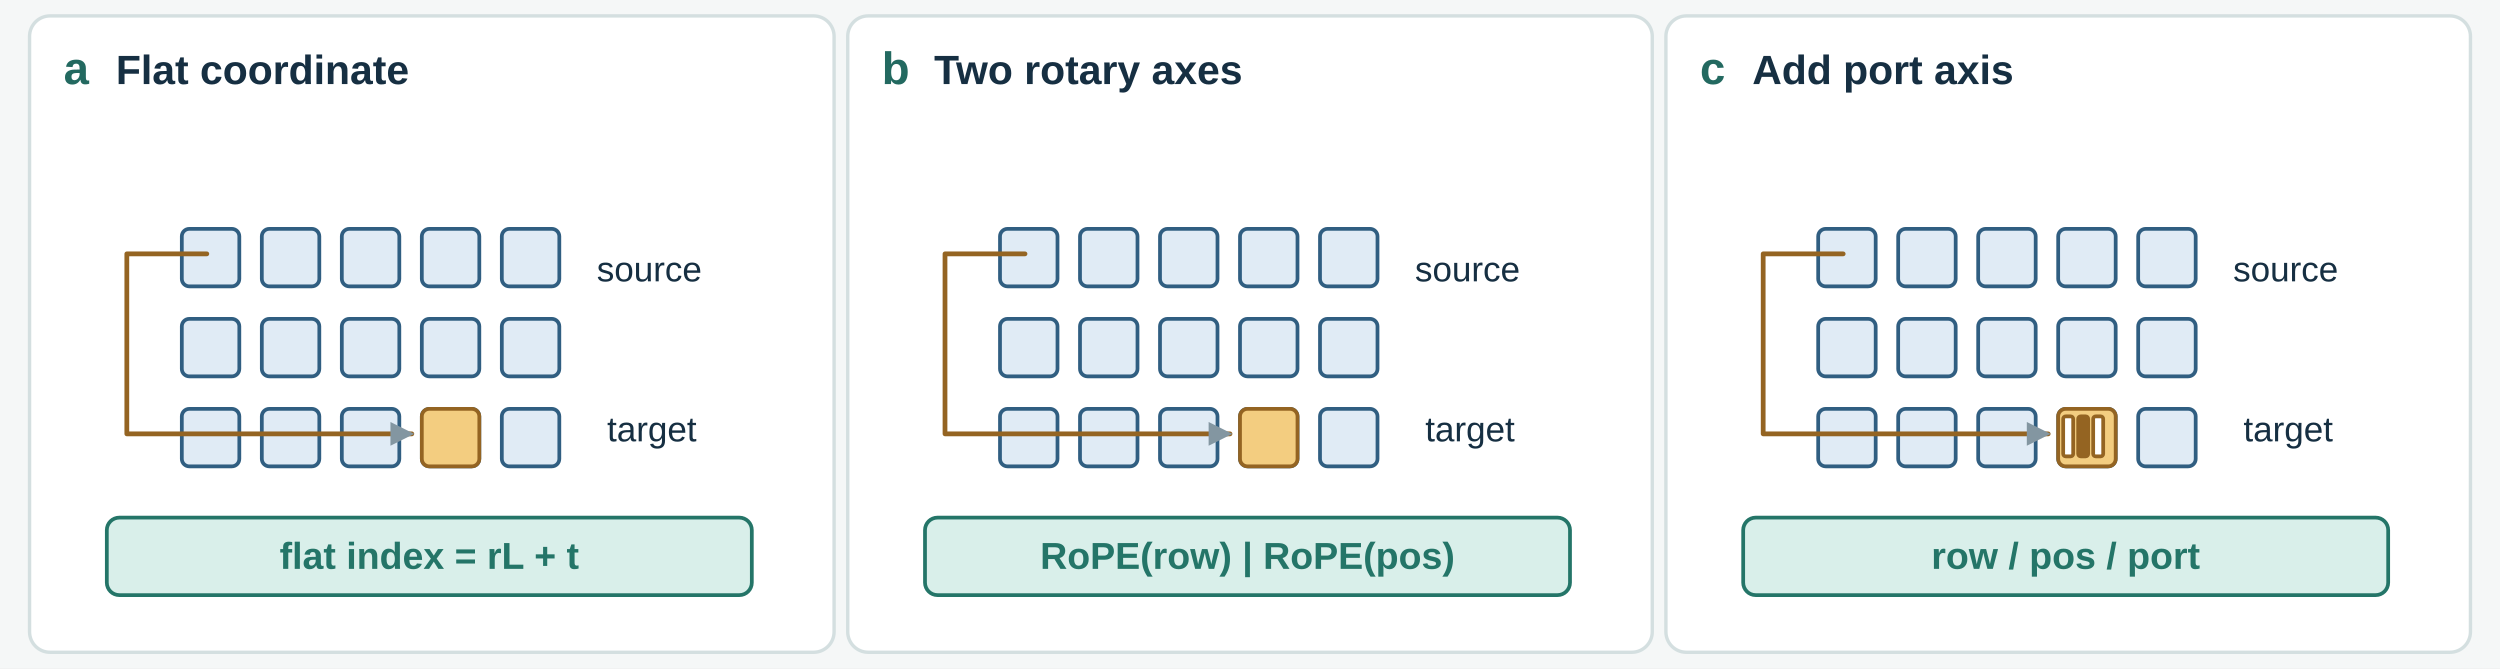
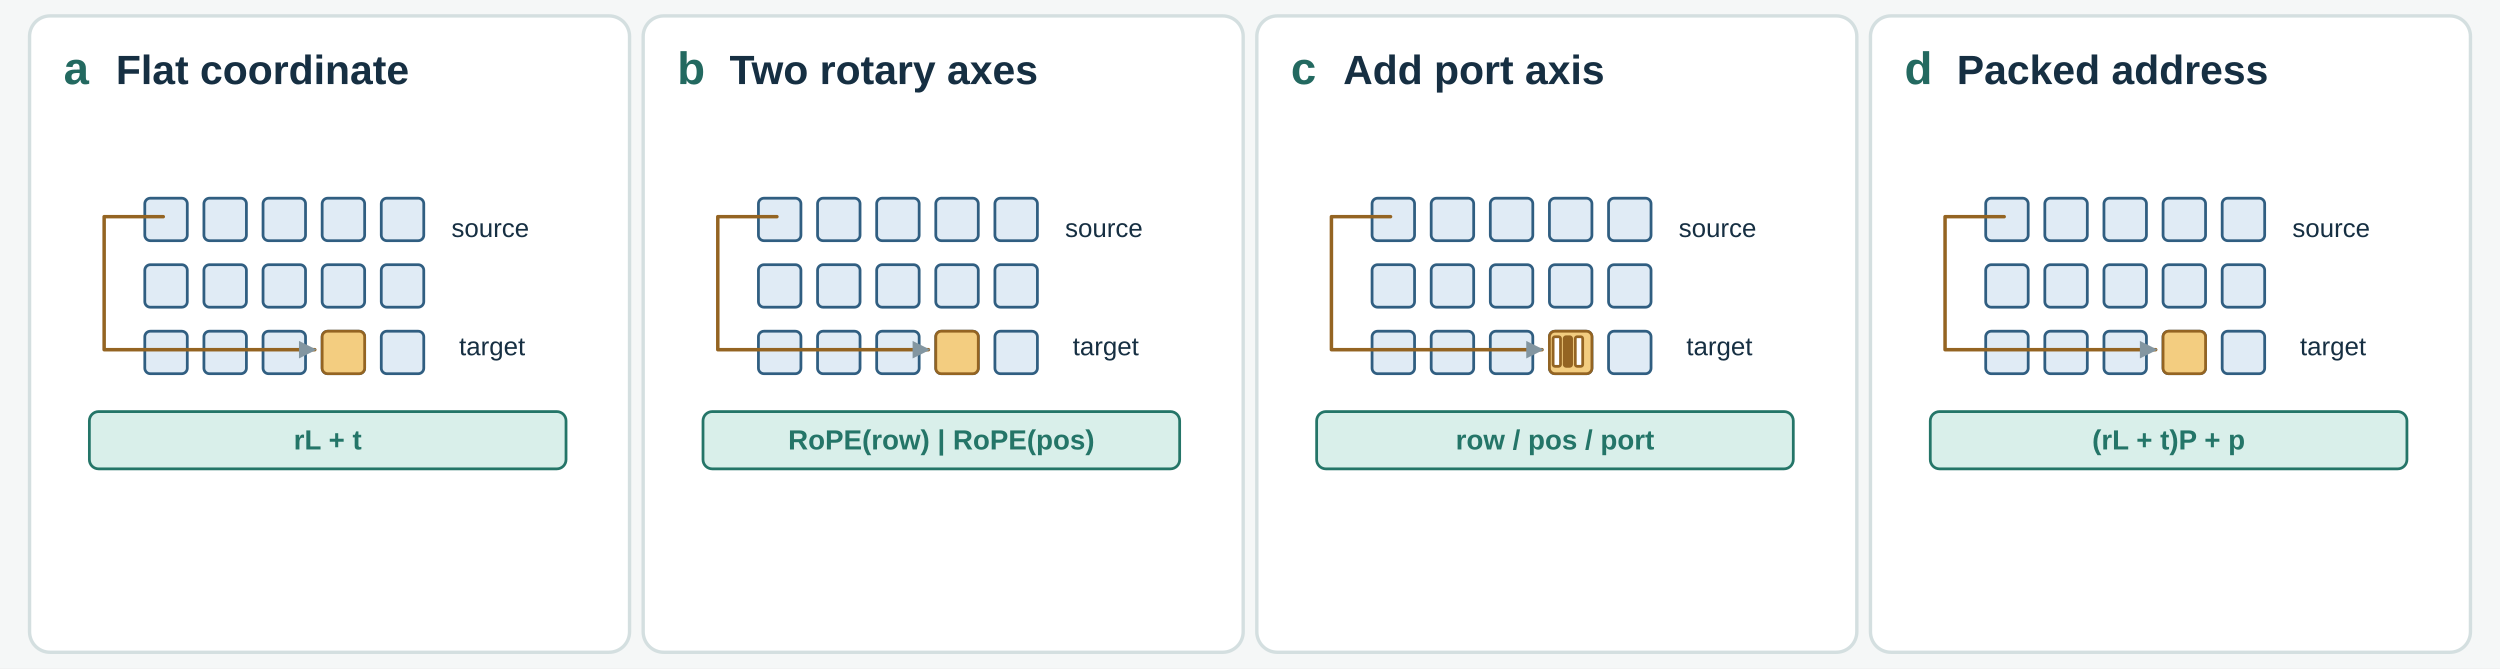
<svg xmlns="http://www.w3.org/2000/svg" viewBox="0 0 1100 294" width="1100" height="294" role="img">
  <defs>
    <marker id="arrow" viewBox="0 0 10 10" refX="9" refY="5" markerWidth="5" markerHeight="5" orient="auto">
      <path d="M0 0 L10 5 L0 10 Z" fill="#8396a1" />
    </marker>
  </defs>
  <rect x="0" y="0" width="1100" height="294" rx="0" fill="#f5f7f7" stroke="none" stroke-width="1.5" />
-   <rect x="13.0" y="7" width="354.0" height="280" rx="9" fill="#fff" stroke="#d4dfe0" stroke-width="1.5" />
+   <rect x="13.0" y="7" width="264.0" height="280" rx="9" fill="#fff" stroke="#d4dfe0" stroke-width="1.5" />
  <text x="28.0" y="37" font-family="Arial, Helvetica, sans-serif" font-size="20" font-weight="700" fill="#236960" text-anchor="start">a</text>
  <text x="51.0" y="37" font-family="Arial, Helvetica, sans-serif" font-size="18" font-weight="700" fill="#162f42" text-anchor="start">Flat coordinate</text>
-   <g transform="translate(19.5 49) scale(1.1)">
+   <g transform="translate(19.0 49) scale(0.8129)">
    <rect x="55" y="47" width="23" height="23" rx="3" fill="#e0ebf5" stroke="#305e81" stroke-width="1.5" />
    <rect x="87" y="47" width="23" height="23" rx="3" fill="#e0ebf5" stroke="#305e81" stroke-width="1.5" />
    <rect x="119" y="47" width="23" height="23" rx="3" fill="#e0ebf5" stroke="#305e81" stroke-width="1.5" />
    <rect x="151" y="47" width="23" height="23" rx="3" fill="#e0ebf5" stroke="#305e81" stroke-width="1.5" />
    <rect x="183" y="47" width="23" height="23" rx="3" fill="#e0ebf5" stroke="#305e81" stroke-width="1.5" />
    <rect x="55" y="83" width="23" height="23" rx="3" fill="#e0ebf5" stroke="#305e81" stroke-width="1.5" />
    <rect x="87" y="83" width="23" height="23" rx="3" fill="#e0ebf5" stroke="#305e81" stroke-width="1.5" />
    <rect x="119" y="83" width="23" height="23" rx="3" fill="#e0ebf5" stroke="#305e81" stroke-width="1.5" />
    <rect x="151" y="83" width="23" height="23" rx="3" fill="#e0ebf5" stroke="#305e81" stroke-width="1.5" />
    <rect x="183" y="83" width="23" height="23" rx="3" fill="#e0ebf5" stroke="#305e81" stroke-width="1.5" />
    <rect x="55" y="119" width="23" height="23" rx="3" fill="#e0ebf5" stroke="#305e81" stroke-width="1.5" />
    <rect x="87" y="119" width="23" height="23" rx="3" fill="#e0ebf5" stroke="#305e81" stroke-width="1.5" />
    <rect x="119" y="119" width="23" height="23" rx="3" fill="#e0ebf5" stroke="#305e81" stroke-width="1.5" />
    <rect x="151" y="119" width="23" height="23" rx="3" fill="#e0ebf5" stroke="#305e81" stroke-width="1.5" />
    <rect x="183" y="119" width="23" height="23" rx="3" fill="#e0ebf5" stroke="#305e81" stroke-width="1.5" />
    <polyline points="65,57 33,57 33,129 147,129" fill="none" stroke="#946422" stroke-width="1.9" stroke-linejoin="round" stroke-linecap="round" marker-end="url(#arrow)" />
    <rect x="151" y="119" width="23" height="23" rx="3" fill="#f3cd80" stroke="#946422" stroke-width="1.5" />
    <text x="242" y="68" font-family="Arial, Helvetica, sans-serif" font-size="14" font-weight="400" fill="#162f42" text-anchor="middle">source</text>
    <text x="243" y="132" font-family="Arial, Helvetica, sans-serif" font-size="14" font-weight="400" fill="#162f42" text-anchor="middle">target</text>
    <rect x="25.0" y="162.5" width="258" height="31" rx="5" fill="#d9efea" stroke="#247568" stroke-width="1.5" />
-     <text x="154" y="183" font-family="Arial, Helvetica, sans-serif" font-size="15" font-weight="700" fill="#247568" text-anchor="middle">flat index = rL + t</text>
+     <text x="154" y="183" font-family="Arial, Helvetica, sans-serif" font-size="15" font-weight="700" fill="#247568" text-anchor="middle">rL + t</text>
  </g>
-   <rect x="373.0" y="7" width="354.0" height="280" rx="9" fill="#fff" stroke="#d4dfe0" stroke-width="1.5" />
-   <text x="388.0" y="37" font-family="Arial, Helvetica, sans-serif" font-size="20" font-weight="700" fill="#236960" text-anchor="start">b</text>
-   <text x="411.0" y="37" font-family="Arial, Helvetica, sans-serif" font-size="18" font-weight="700" fill="#162f42" text-anchor="start">Two rotary axes</text>
-   <g transform="translate(379.5 49) scale(1.1)">
+   <rect x="283.0" y="7" width="264.0" height="280" rx="9" fill="#fff" stroke="#d4dfe0" stroke-width="1.5" />
+   <text x="298.0" y="37" font-family="Arial, Helvetica, sans-serif" font-size="20" font-weight="700" fill="#236960" text-anchor="start">b</text>
+   <text x="321.0" y="37" font-family="Arial, Helvetica, sans-serif" font-size="18" font-weight="700" fill="#162f42" text-anchor="start">Two rotary axes</text>
+   <g transform="translate(289.0 49) scale(0.8129)">
    <rect x="55" y="47" width="23" height="23" rx="3" fill="#e0ebf5" stroke="#305e81" stroke-width="1.5" />
    <rect x="87" y="47" width="23" height="23" rx="3" fill="#e0ebf5" stroke="#305e81" stroke-width="1.5" />
    <rect x="119" y="47" width="23" height="23" rx="3" fill="#e0ebf5" stroke="#305e81" stroke-width="1.5" />
    <rect x="151" y="47" width="23" height="23" rx="3" fill="#e0ebf5" stroke="#305e81" stroke-width="1.5" />
    <rect x="183" y="47" width="23" height="23" rx="3" fill="#e0ebf5" stroke="#305e81" stroke-width="1.5" />
    <rect x="55" y="83" width="23" height="23" rx="3" fill="#e0ebf5" stroke="#305e81" stroke-width="1.5" />
    <rect x="87" y="83" width="23" height="23" rx="3" fill="#e0ebf5" stroke="#305e81" stroke-width="1.5" />
    <rect x="119" y="83" width="23" height="23" rx="3" fill="#e0ebf5" stroke="#305e81" stroke-width="1.5" />
    <rect x="151" y="83" width="23" height="23" rx="3" fill="#e0ebf5" stroke="#305e81" stroke-width="1.5" />
    <rect x="183" y="83" width="23" height="23" rx="3" fill="#e0ebf5" stroke="#305e81" stroke-width="1.5" />
    <rect x="55" y="119" width="23" height="23" rx="3" fill="#e0ebf5" stroke="#305e81" stroke-width="1.5" />
    <rect x="87" y="119" width="23" height="23" rx="3" fill="#e0ebf5" stroke="#305e81" stroke-width="1.5" />
    <rect x="119" y="119" width="23" height="23" rx="3" fill="#e0ebf5" stroke="#305e81" stroke-width="1.5" />
    <rect x="151" y="119" width="23" height="23" rx="3" fill="#e0ebf5" stroke="#305e81" stroke-width="1.5" />
    <rect x="183" y="119" width="23" height="23" rx="3" fill="#e0ebf5" stroke="#305e81" stroke-width="1.5" />
    <polyline points="65,57 33,57 33,129 147,129" fill="none" stroke="#946422" stroke-width="1.9" stroke-linejoin="round" stroke-linecap="round" marker-end="url(#arrow)" />
    <rect x="151" y="119" width="23" height="23" rx="3" fill="#f3cd80" stroke="#946422" stroke-width="1.5" />
    <text x="242" y="68" font-family="Arial, Helvetica, sans-serif" font-size="14" font-weight="400" fill="#162f42" text-anchor="middle">source</text>
    <text x="243" y="132" font-family="Arial, Helvetica, sans-serif" font-size="14" font-weight="400" fill="#162f42" text-anchor="middle">target</text>
    <rect x="25.0" y="162.5" width="258" height="31" rx="5" fill="#d9efea" stroke="#247568" stroke-width="1.5" />
    <text x="154" y="183" font-family="Arial, Helvetica, sans-serif" font-size="15" font-weight="700" fill="#247568" text-anchor="middle">RoPE(row) | RoPE(pos)</text>
  </g>
-   <rect x="733.0" y="7" width="354.0" height="280" rx="9" fill="#fff" stroke="#d4dfe0" stroke-width="1.5" />
-   <text x="748.0" y="37" font-family="Arial, Helvetica, sans-serif" font-size="20" font-weight="700" fill="#236960" text-anchor="start">c</text>
-   <text x="771.0" y="37" font-family="Arial, Helvetica, sans-serif" font-size="18" font-weight="700" fill="#162f42" text-anchor="start">Add port axis</text>
-   <g transform="translate(739.5 49) scale(1.1)">
+   <rect x="553.0" y="7" width="264.0" height="280" rx="9" fill="#fff" stroke="#d4dfe0" stroke-width="1.5" />
+   <text x="568.0" y="37" font-family="Arial, Helvetica, sans-serif" font-size="20" font-weight="700" fill="#236960" text-anchor="start">c</text>
+   <text x="591.0" y="37" font-family="Arial, Helvetica, sans-serif" font-size="18" font-weight="700" fill="#162f42" text-anchor="start">Add port axis</text>
+   <g transform="translate(559.0 49) scale(0.8129)">
    <rect x="55" y="47" width="23" height="23" rx="3" fill="#e0ebf5" stroke="#305e81" stroke-width="1.5" />
    <rect x="87" y="47" width="23" height="23" rx="3" fill="#e0ebf5" stroke="#305e81" stroke-width="1.5" />
    <rect x="119" y="47" width="23" height="23" rx="3" fill="#e0ebf5" stroke="#305e81" stroke-width="1.5" />
    <rect x="151" y="47" width="23" height="23" rx="3" fill="#e0ebf5" stroke="#305e81" stroke-width="1.5" />
    <rect x="183" y="47" width="23" height="23" rx="3" fill="#e0ebf5" stroke="#305e81" stroke-width="1.5" />
    <rect x="55" y="83" width="23" height="23" rx="3" fill="#e0ebf5" stroke="#305e81" stroke-width="1.5" />
    <rect x="87" y="83" width="23" height="23" rx="3" fill="#e0ebf5" stroke="#305e81" stroke-width="1.5" />
    <rect x="119" y="83" width="23" height="23" rx="3" fill="#e0ebf5" stroke="#305e81" stroke-width="1.5" />
    <rect x="151" y="83" width="23" height="23" rx="3" fill="#e0ebf5" stroke="#305e81" stroke-width="1.5" />
    <rect x="183" y="83" width="23" height="23" rx="3" fill="#e0ebf5" stroke="#305e81" stroke-width="1.5" />
    <rect x="55" y="119" width="23" height="23" rx="3" fill="#e0ebf5" stroke="#305e81" stroke-width="1.5" />
    <rect x="87" y="119" width="23" height="23" rx="3" fill="#e0ebf5" stroke="#305e81" stroke-width="1.5" />
    <rect x="119" y="119" width="23" height="23" rx="3" fill="#e0ebf5" stroke="#305e81" stroke-width="1.5" />
    <rect x="151" y="119" width="23" height="23" rx="3" fill="#e0ebf5" stroke="#305e81" stroke-width="1.5" />
    <rect x="183" y="119" width="23" height="23" rx="3" fill="#e0ebf5" stroke="#305e81" stroke-width="1.5" />
    <polyline points="65,57 33,57 33,129 147,129" fill="none" stroke="#946422" stroke-width="1.9" stroke-linejoin="round" stroke-linecap="round" marker-end="url(#arrow)" />
    <rect x="151" y="119" width="23" height="23" rx="3" fill="#f3cd80" stroke="#946422" stroke-width="1.5" />
    <text x="242" y="68" font-family="Arial, Helvetica, sans-serif" font-size="14" font-weight="400" fill="#162f42" text-anchor="middle">source</text>
    <text x="243" y="132" font-family="Arial, Helvetica, sans-serif" font-size="14" font-weight="400" fill="#162f42" text-anchor="middle">target</text>
    <rect x="25.0" y="162.5" width="258" height="31" rx="5" fill="#d9efea" stroke="#247568" stroke-width="1.5" />
    <text x="154" y="183" font-family="Arial, Helvetica, sans-serif" font-size="15" font-weight="700" fill="#247568" text-anchor="middle">row / pos / port</text>
    <rect x="153" y="122" width="4" height="16" rx="1" fill="white" stroke="#946422" stroke-width="1.5" />
    <rect x="159" y="122" width="4" height="16" rx="1" fill="#946422" stroke="#946422" stroke-width="1.5" />
    <rect x="165" y="122" width="4" height="16" rx="1" fill="white" stroke="#946422" stroke-width="1.5" />
  </g>
+   <rect x="823.0" y="7" width="264.0" height="280" rx="9" fill="#fff" stroke="#d4dfe0" stroke-width="1.5" />
+   <text x="838.0" y="37" font-family="Arial, Helvetica, sans-serif" font-size="20" font-weight="700" fill="#236960" text-anchor="start">d</text>
+   <text x="861.0" y="37" font-family="Arial, Helvetica, sans-serif" font-size="18" font-weight="700" fill="#162f42" text-anchor="start">Packed address</text>
+   <g transform="translate(829.0 49) scale(0.8129)">
+     <rect x="55" y="47" width="23" height="23" rx="3" fill="#e0ebf5" stroke="#305e81" stroke-width="1.5" />
+     <rect x="87" y="47" width="23" height="23" rx="3" fill="#e0ebf5" stroke="#305e81" stroke-width="1.5" />
+     <rect x="119" y="47" width="23" height="23" rx="3" fill="#e0ebf5" stroke="#305e81" stroke-width="1.5" />
+     <rect x="151" y="47" width="23" height="23" rx="3" fill="#e0ebf5" stroke="#305e81" stroke-width="1.5" />
+     <rect x="183" y="47" width="23" height="23" rx="3" fill="#e0ebf5" stroke="#305e81" stroke-width="1.5" />
+     <rect x="55" y="83" width="23" height="23" rx="3" fill="#e0ebf5" stroke="#305e81" stroke-width="1.5" />
+     <rect x="87" y="83" width="23" height="23" rx="3" fill="#e0ebf5" stroke="#305e81" stroke-width="1.5" />
+     <rect x="119" y="83" width="23" height="23" rx="3" fill="#e0ebf5" stroke="#305e81" stroke-width="1.5" />
+     <rect x="151" y="83" width="23" height="23" rx="3" fill="#e0ebf5" stroke="#305e81" stroke-width="1.5" />
+     <rect x="183" y="83" width="23" height="23" rx="3" fill="#e0ebf5" stroke="#305e81" stroke-width="1.5" />
+     <rect x="55" y="119" width="23" height="23" rx="3" fill="#e0ebf5" stroke="#305e81" stroke-width="1.5" />
+     <rect x="87" y="119" width="23" height="23" rx="3" fill="#e0ebf5" stroke="#305e81" stroke-width="1.5" />
+     <rect x="119" y="119" width="23" height="23" rx="3" fill="#e0ebf5" stroke="#305e81" stroke-width="1.5" />
+     <rect x="151" y="119" width="23" height="23" rx="3" fill="#e0ebf5" stroke="#305e81" stroke-width="1.5" />
+     <rect x="183" y="119" width="23" height="23" rx="3" fill="#e0ebf5" stroke="#305e81" stroke-width="1.5" />
+     <polyline points="65,57 33,57 33,129 147,129" fill="none" stroke="#946422" stroke-width="1.9" stroke-linejoin="round" stroke-linecap="round" marker-end="url(#arrow)" />
+     <rect x="151" y="119" width="23" height="23" rx="3" fill="#f3cd80" stroke="#946422" stroke-width="1.5" />
+     <text x="242" y="68" font-family="Arial, Helvetica, sans-serif" font-size="14" font-weight="400" fill="#162f42" text-anchor="middle">source</text>
+     <text x="243" y="132" font-family="Arial, Helvetica, sans-serif" font-size="14" font-weight="400" fill="#162f42" text-anchor="middle">target</text>
+     <rect x="25.0" y="162.5" width="258" height="31" rx="5" fill="#d9efea" stroke="#247568" stroke-width="1.5" />
+     <text x="154" y="183" font-family="Arial, Helvetica, sans-serif" font-size="15" font-weight="700" fill="#247568" text-anchor="middle">(rL + t)P + p</text>
+   </g>
</svg>
